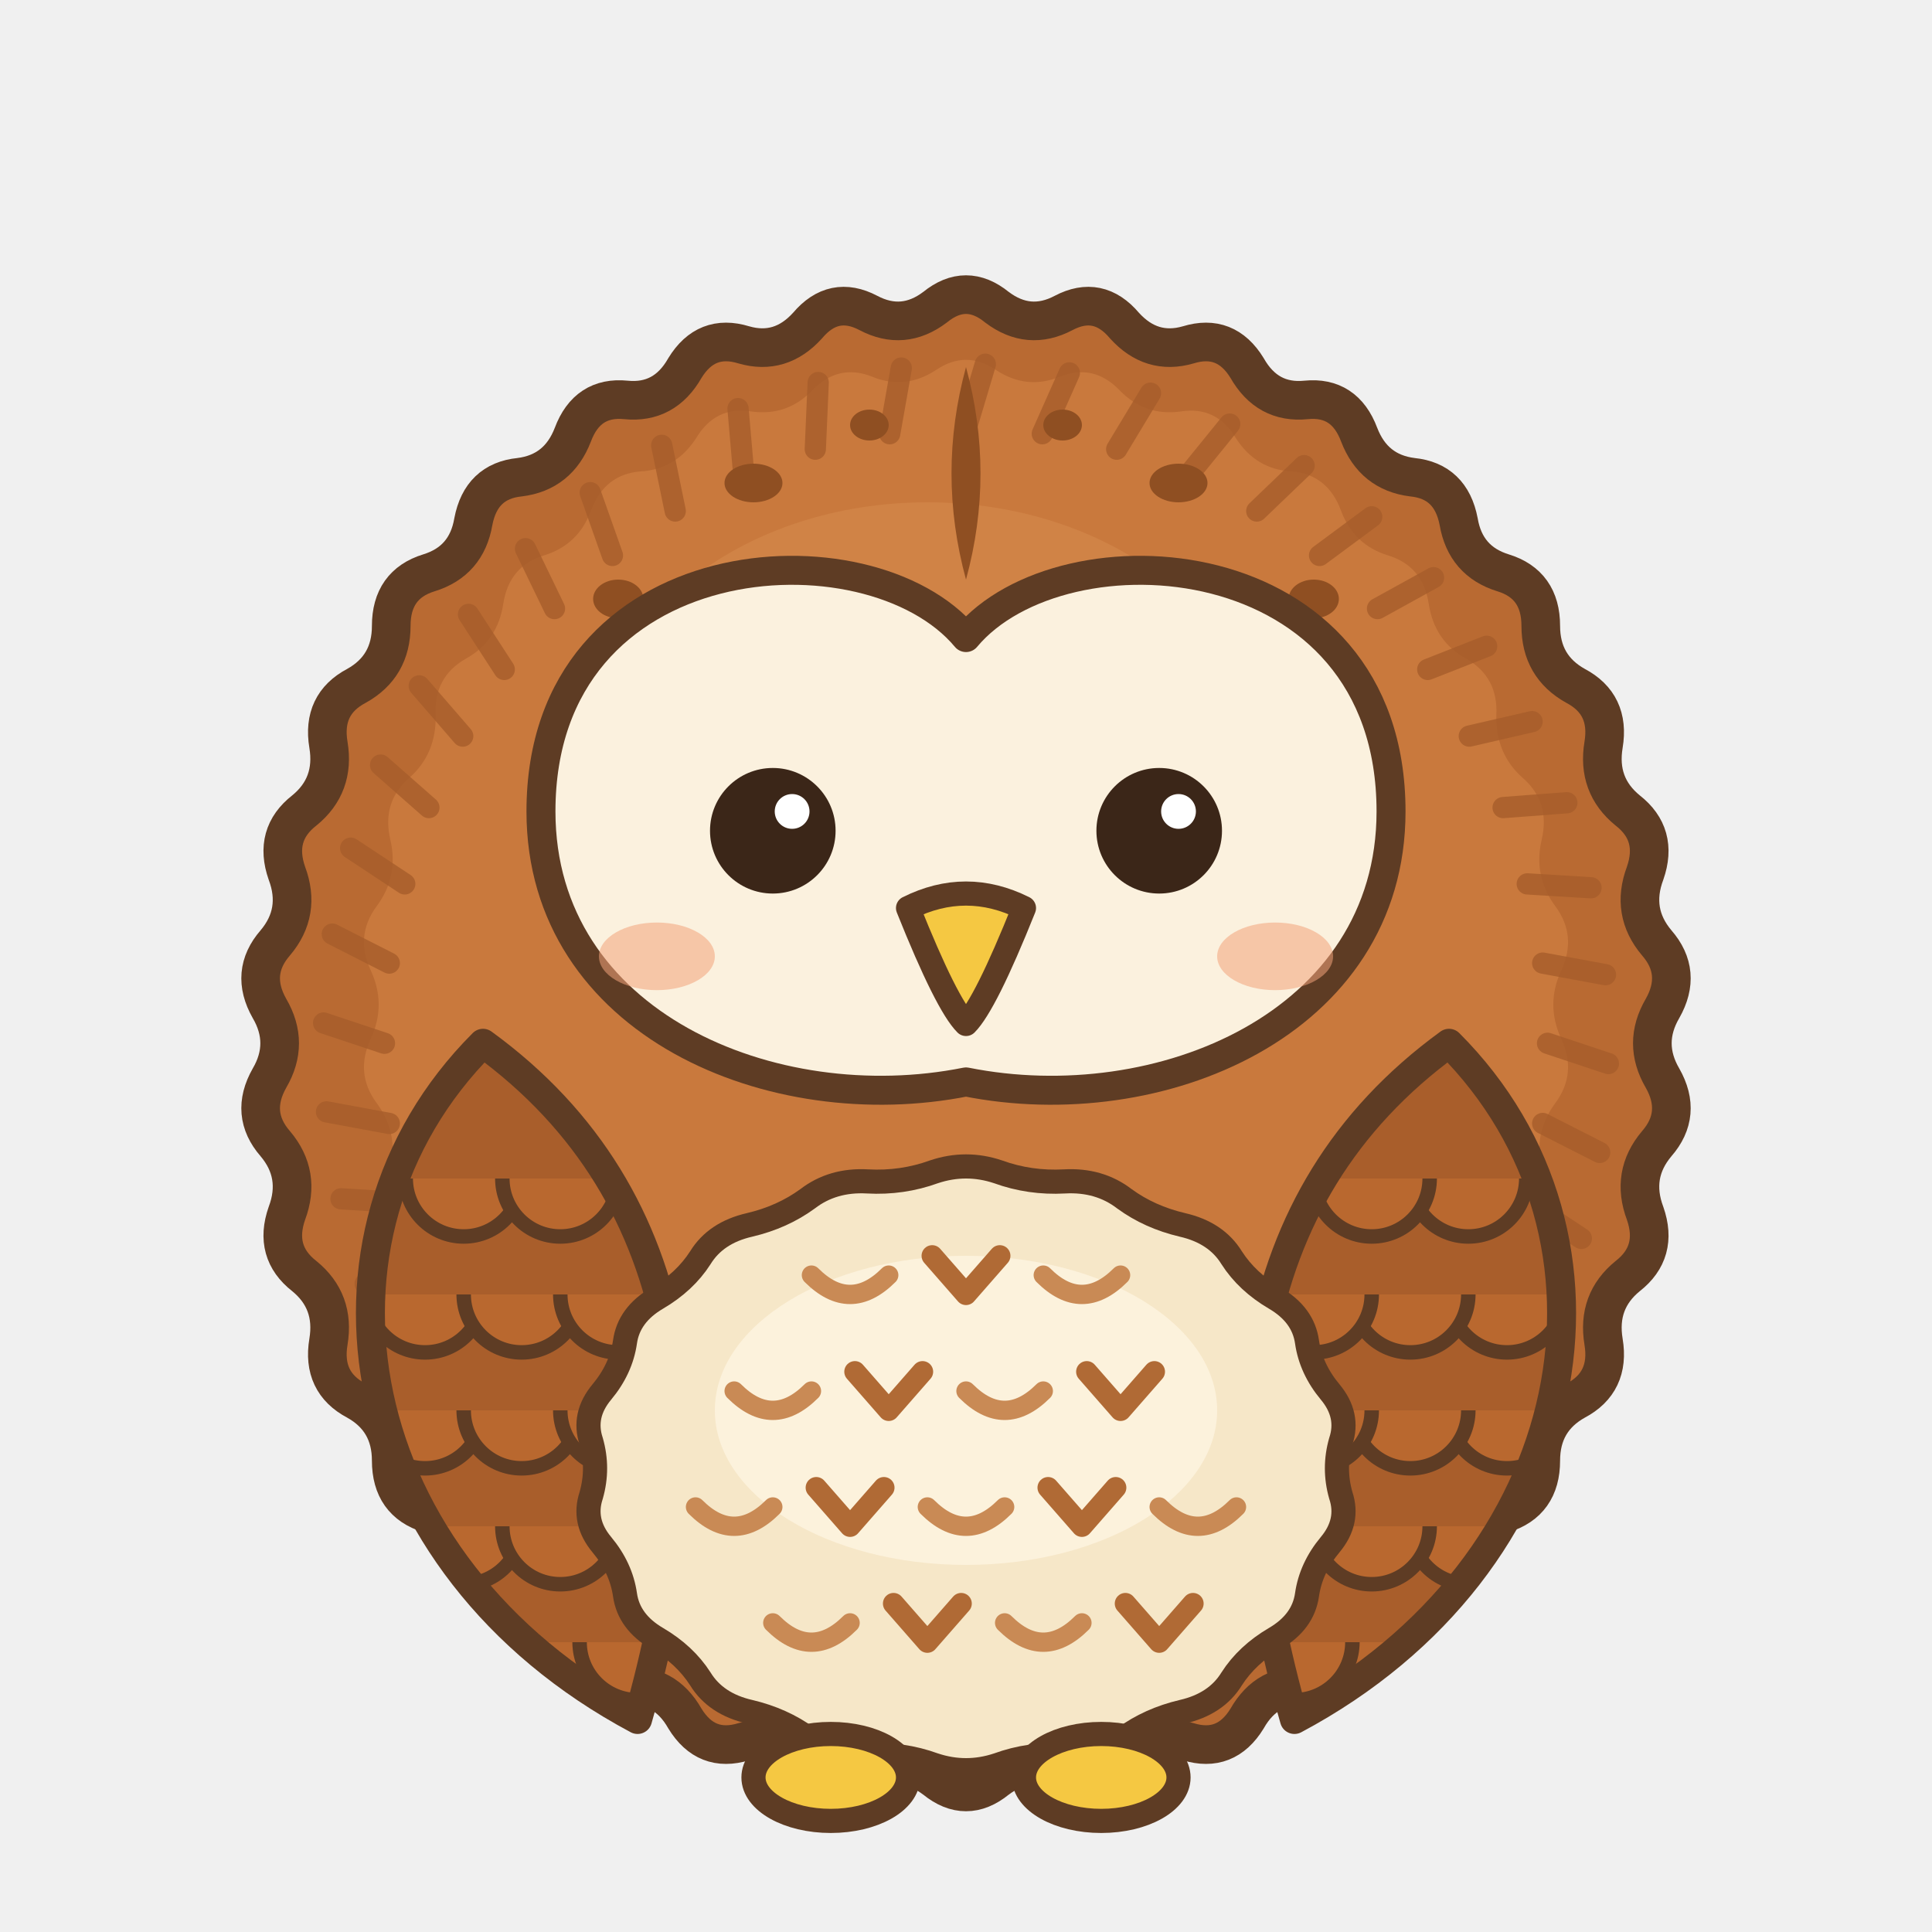
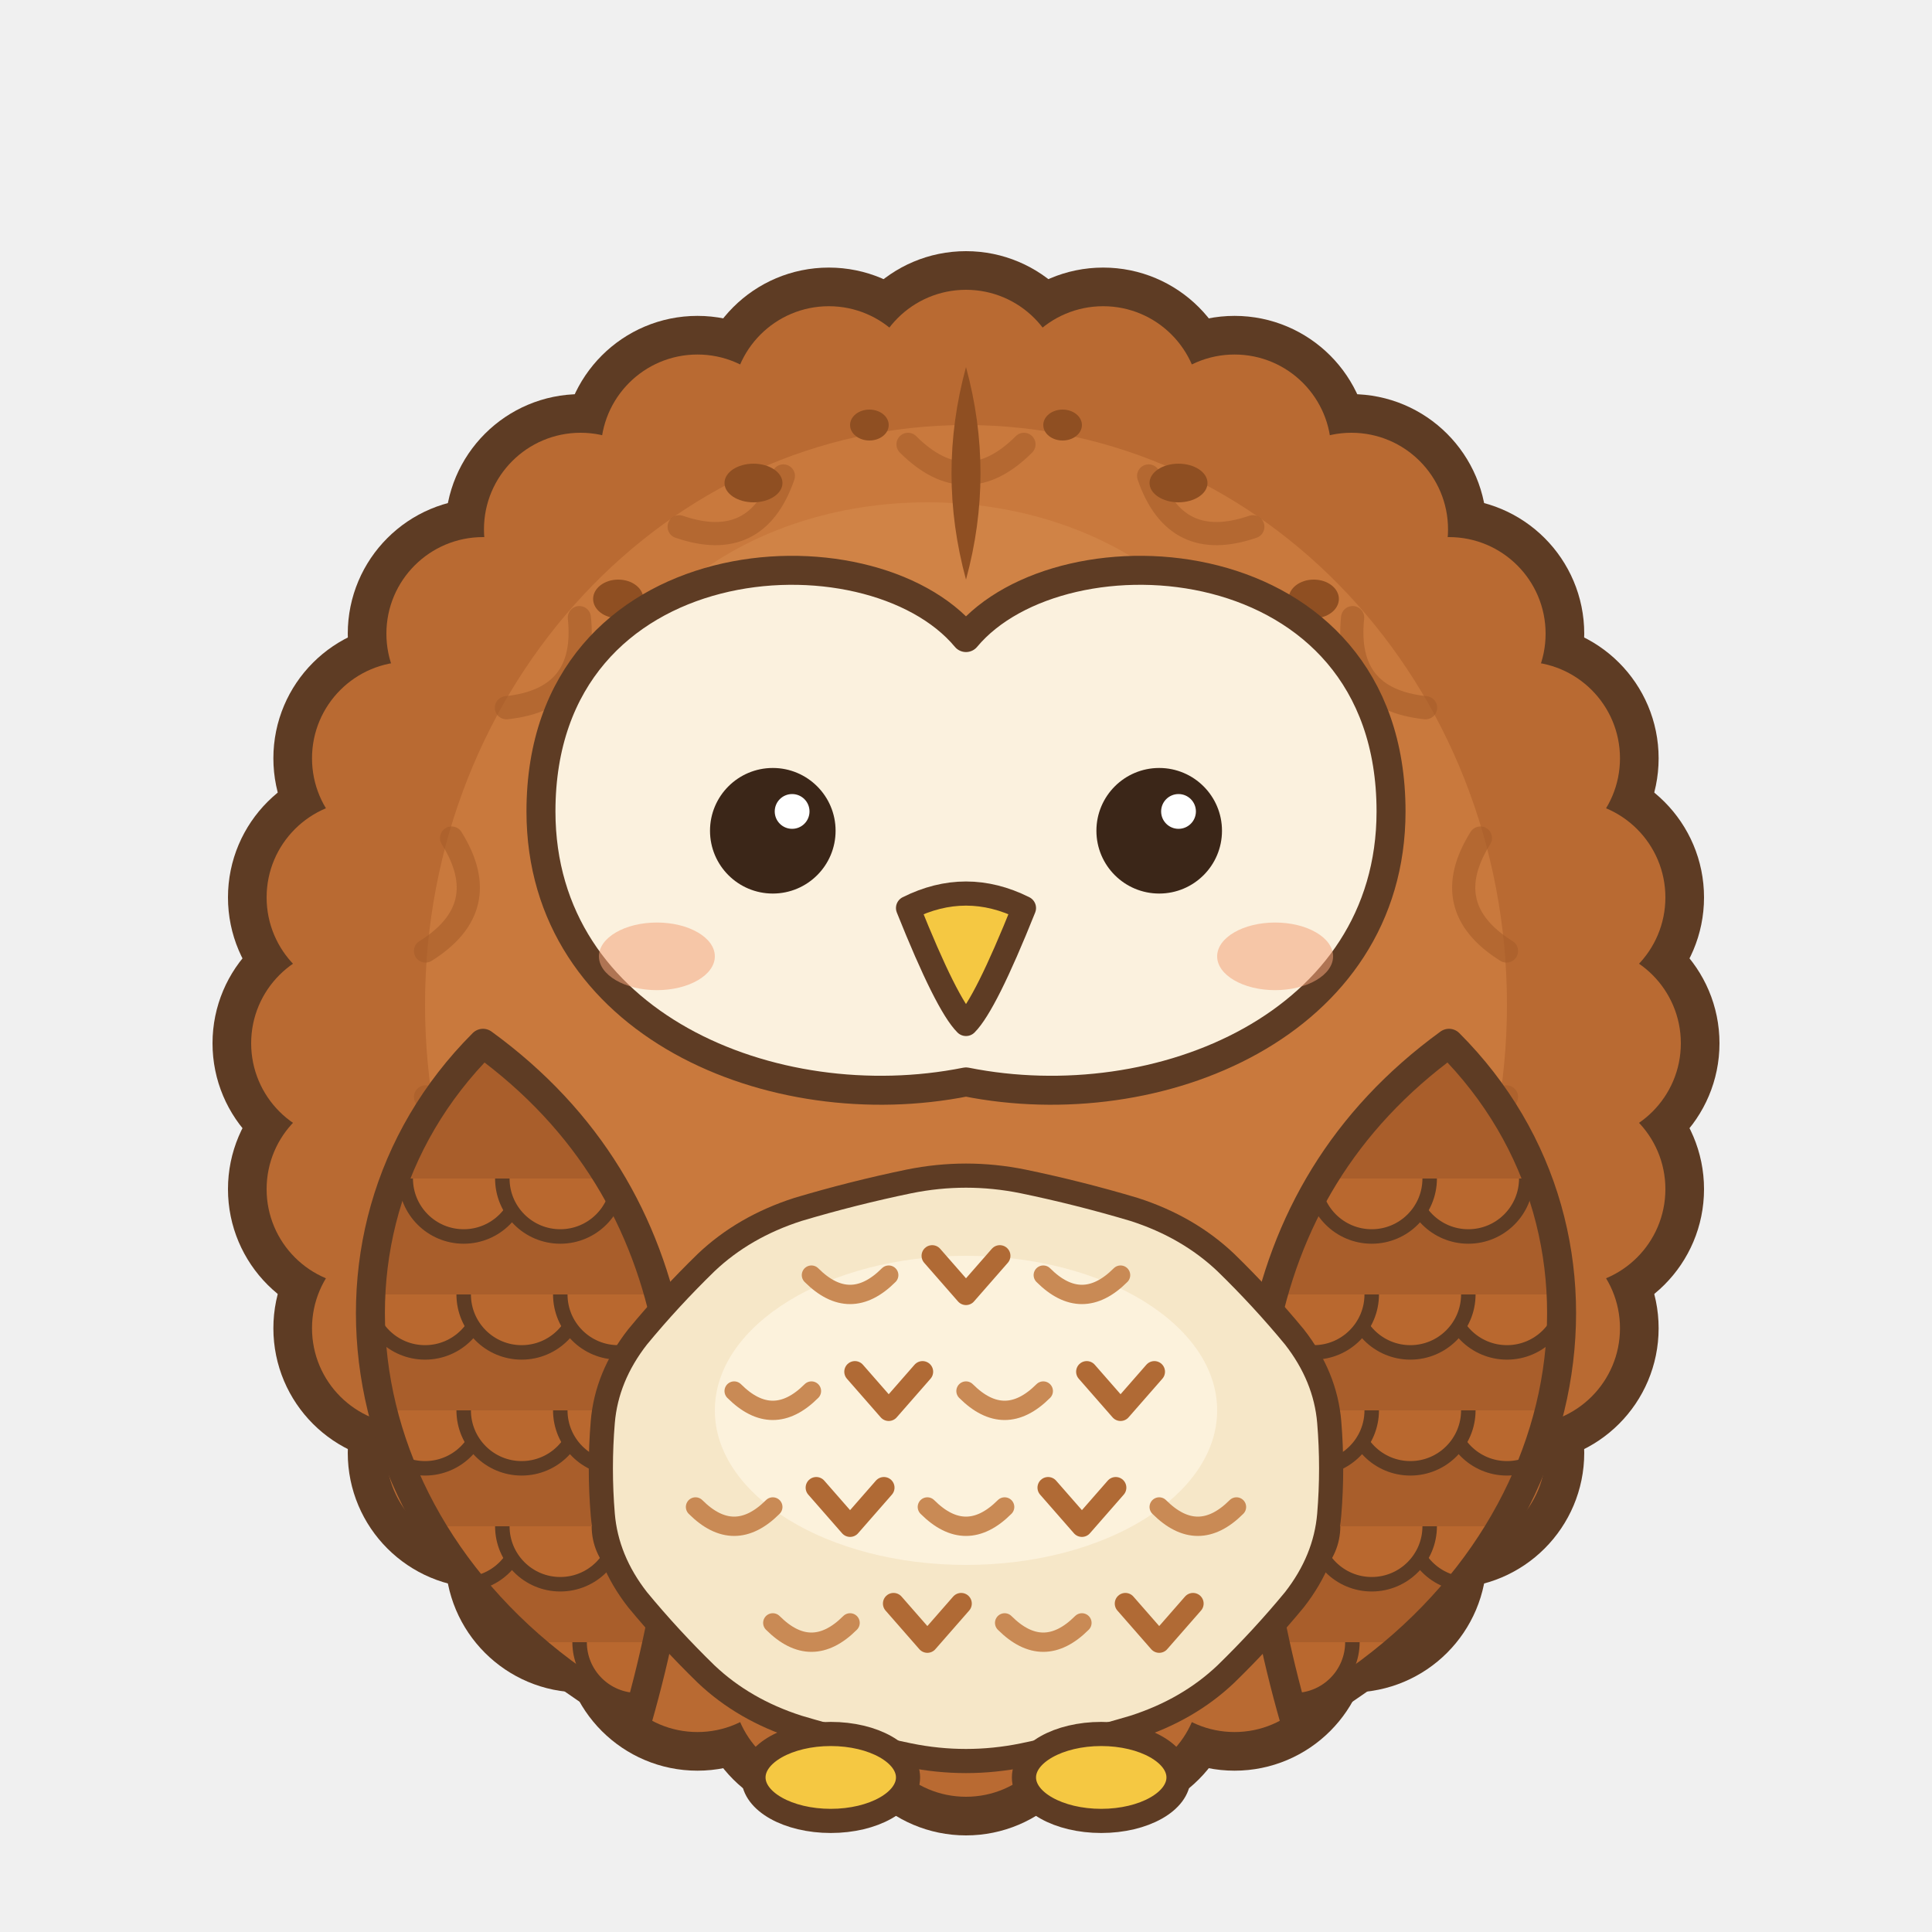
<svg xmlns="http://www.w3.org/2000/svg" viewBox="0 0 200 200">
-   <path d="M172.1 111.6 Q174.2 115.3 171.5 118.4 Q168.8 121.6 170.3 125.6 Q171.7 129.6 168.5 132.1 Q165.3 134.7 166.0 138.9 Q166.7 143.1 163.1 145.0 Q159.5 147.0 159.5 151.2 Q159.5 155.5 155.6 156.7 Q151.7 157.9 151.0 162.0 Q150.2 166.2 146.2 166.6 Q142.2 167.1 140.7 171.0 Q139.2 175.0 135.2 174.6 Q131.2 174.2 129.1 177.9 Q126.9 181.5 123.0 180.3 Q119.2 179.2 116.4 182.3 Q113.7 185.5 110.1 183.6 Q106.5 181.7 103.2 184.2 Q100.0 186.8 96.8 184.2 Q93.5 181.7 89.9 183.6 Q86.3 185.5 83.6 182.3 Q80.8 179.2 77.0 180.3 Q73.1 181.5 70.9 177.9 Q68.8 174.2 64.8 174.6 Q60.8 175.0 59.3 171.0 Q57.8 167.1 53.8 166.6 Q49.8 166.2 49.0 162.0 Q48.3 157.9 44.4 156.7 Q40.5 155.5 40.5 151.2 Q40.5 147.0 36.9 145.0 Q33.3 143.1 34.0 138.9 Q34.7 134.7 31.5 132.1 Q28.3 129.6 29.7 125.6 Q31.2 121.6 28.5 118.4 Q25.8 115.3 27.9 111.6 Q30.0 108.0 27.9 104.4 Q25.8 100.7 28.5 97.6 Q31.2 94.4 29.7 90.4 Q28.3 86.4 31.5 83.9 Q34.7 81.3 34.0 77.1 Q33.3 72.9 36.9 71.0 Q40.5 69.0 40.5 64.8 Q40.5 60.5 44.4 59.3 Q48.3 58.1 49.0 54.0 Q49.8 49.8 53.8 49.4 Q57.8 48.9 59.3 45.0 Q60.8 41.0 64.8 41.4 Q68.8 41.8 70.9 38.1 Q73.1 34.5 77.0 35.7 Q80.8 36.8 83.6 33.7 Q86.3 30.5 89.9 32.4 Q93.5 34.3 96.8 31.8 Q100.0 29.2 103.2 31.8 Q106.5 34.3 110.1 32.4 Q113.7 30.5 116.4 33.7 Q119.2 36.8 123.0 35.7 Q126.9 34.5 129.1 38.1 Q131.2 41.8 135.2 41.4 Q139.2 41.0 140.7 45.0 Q142.2 48.9 146.2 49.4 Q150.2 49.8 151.0 54.0 Q151.7 58.1 155.6 59.3 Q159.5 60.5 159.5 64.8 Q159.5 69.0 163.1 71.0 Q166.7 72.9 166.0 77.1 Q165.3 81.3 168.5 83.9 Q171.7 86.4 170.3 90.4 Q168.8 94.4 171.5 97.6 Q174.2 100.7 172.1 104.4 Q170.0 108.0 172.1 111.6 Z" fill="#b96a32" stroke="#5e3c24" stroke-width="4" stroke-linejoin="round" />
-   <path d="M161.6 107.5 Q163.3 111.1 161.0 114.2 Q158.7 117.3 159.6 121.1 Q160.5 125.0 157.6 127.5 Q154.8 130.0 154.9 134.0 Q155.1 137.9 151.8 139.8 Q148.5 141.6 147.9 145.5 Q147.3 149.4 143.7 150.5 Q140.1 151.6 138.8 155.2 Q137.4 158.9 133.7 159.2 Q130.0 159.4 127.9 162.7 Q125.9 166.0 122.2 165.4 Q118.5 164.9 115.9 167.6 Q113.2 170.4 109.7 169.0 Q106.3 167.6 103.1 169.7 Q100.0 171.8 96.9 169.7 Q93.7 167.6 90.3 169.0 Q86.8 170.4 84.1 167.6 Q81.5 164.9 77.8 165.4 Q74.1 166.0 72.1 162.7 Q70.0 159.4 66.3 159.2 Q62.6 158.9 61.2 155.2 Q59.9 151.6 56.3 150.5 Q52.7 149.4 52.1 145.5 Q51.5 141.6 48.2 139.8 Q44.9 137.9 45.1 134.0 Q45.2 130.0 42.4 127.5 Q39.5 125.0 40.4 121.1 Q41.3 117.3 39.0 114.2 Q36.7 111.1 38.4 107.5 Q40.0 104.0 38.4 100.5 Q36.7 96.9 39.0 93.8 Q41.3 90.7 40.4 86.9 Q39.5 83.0 42.4 80.5 Q45.2 78.0 45.1 74.0 Q44.9 70.1 48.2 68.2 Q51.5 66.4 52.1 62.5 Q52.7 58.6 56.3 57.5 Q59.9 56.4 61.2 52.8 Q62.6 49.1 66.3 48.8 Q70.0 48.6 72.1 45.3 Q74.1 42.0 77.8 42.6 Q81.5 43.1 84.1 40.4 Q86.8 37.6 90.3 39.0 Q93.7 40.4 96.9 38.3 Q100.0 36.2 103.1 38.3 Q106.3 40.4 109.7 39.0 Q113.2 37.6 115.9 40.4 Q118.5 43.1 122.2 42.6 Q125.9 42.0 127.9 45.3 Q130.0 48.6 133.7 48.8 Q137.4 49.1 138.8 52.8 Q140.1 56.4 143.7 57.5 Q147.3 58.6 147.9 62.5 Q148.5 66.4 151.8 68.2 Q155.1 70.1 154.9 74.0 Q154.8 78.0 157.6 80.5 Q160.5 83.0 159.6 86.9 Q158.7 90.7 161.0 93.8 Q163.3 96.9 161.6 100.5 Q160.0 104.0 161.6 107.5 Z" fill="#c9793d" />
+   <circle cx="164.0" cy="108.0" r="10" fill="none" stroke="#5e3c24" stroke-width="8" />
+   <circle cx="162.4" cy="123.1" r="10" fill="none" stroke="#5e3c24" stroke-width="8" />
+   <circle cx="157.7" cy="137.5" r="10" fill="none" stroke="#5e3c24" stroke-width="8" />
+   <circle cx="150.0" cy="150.4" r="10" fill="none" stroke="#5e3c24" stroke-width="8" />
+   <circle cx="139.9" cy="161.2" r="10" fill="none" stroke="#5e3c24" stroke-width="8" />
+   <circle cx="127.8" cy="169.3" r="10" fill="none" stroke="#5e3c24" stroke-width="8" />
+   <circle cx="114.2" cy="174.3" r="10" fill="none" stroke="#5e3c24" stroke-width="8" />
+   <circle cx="100.0" cy="176.0" r="10" fill="none" stroke="#5e3c24" stroke-width="8" />
+   <circle cx="85.8" cy="174.3" r="10" fill="none" stroke="#5e3c24" stroke-width="8" />
+   <circle cx="72.2" cy="169.3" r="10" fill="none" stroke="#5e3c24" stroke-width="8" />
+   <circle cx="60.1" cy="161.2" r="10" fill="none" stroke="#5e3c24" stroke-width="8" />
+   <circle cx="50.0" cy="150.4" r="10" fill="none" stroke="#5e3c24" stroke-width="8" />
+   <circle cx="42.3" cy="137.5" r="10" fill="none" stroke="#5e3c24" stroke-width="8" />
+   <circle cx="37.6" cy="123.1" r="10" fill="none" stroke="#5e3c24" stroke-width="8" />
+   <circle cx="36.0" cy="108.0" r="10" fill="none" stroke="#5e3c24" stroke-width="8" />
+   <circle cx="37.6" cy="92.9" r="10" fill="none" stroke="#5e3c24" stroke-width="8" />
+   <circle cx="42.3" cy="78.5" r="10" fill="none" stroke="#5e3c24" stroke-width="8" />
+   <circle cx="50.0" cy="65.6" r="10" fill="none" stroke="#5e3c24" stroke-width="8" />
+   <circle cx="60.1" cy="54.8" r="10" fill="none" stroke="#5e3c24" stroke-width="8" />
+   <circle cx="72.2" cy="46.7" r="10" fill="none" stroke="#5e3c24" stroke-width="8" />
+   <circle cx="85.8" cy="41.7" r="10" fill="none" stroke="#5e3c24" stroke-width="8" />
+   <circle cx="100.0" cy="40.0" r="10" fill="none" stroke="#5e3c24" stroke-width="8" />
+   <circle cx="114.2" cy="41.7" r="10" fill="none" stroke="#5e3c24" stroke-width="8" />
+   <circle cx="127.8" cy="46.7" r="10" fill="none" stroke="#5e3c24" stroke-width="8" />
+   <circle cx="139.9" cy="54.8" r="10" fill="none" stroke="#5e3c24" stroke-width="8" />
+   <circle cx="150.0" cy="65.6" r="10" fill="none" stroke="#5e3c24" stroke-width="8" />
+   <circle cx="157.7" cy="78.5" r="10" fill="none" stroke="#5e3c24" stroke-width="8" />
+   <circle cx="162.4" cy="92.9" r="10" fill="none" stroke="#5e3c24" stroke-width="8" />
+   <ellipse cx="100" cy="108" rx="64" ry="68" fill="#b96a32" stroke="#5e3c24" stroke-width="8" />
+   <circle cx="164.0" cy="108.0" r="10" fill="#b96a32" />
+   <circle cx="162.4" cy="123.1" r="10" fill="#b96a32" />
+   <circle cx="157.7" cy="137.5" r="10" fill="#b96a32" />
+   <circle cx="150.0" cy="150.4" r="10" fill="#b96a32" />
+   <circle cx="139.9" cy="161.2" r="10" fill="#b96a32" />
+   <circle cx="127.8" cy="169.3" r="10" fill="#b96a32" />
+   <circle cx="114.2" cy="174.3" r="10" fill="#b96a32" />
+   <circle cx="100.0" cy="176.0" r="10" fill="#b96a32" />
+   <circle cx="85.8" cy="174.3" r="10" fill="#b96a32" />
+   <circle cx="72.2" cy="169.3" r="10" fill="#b96a32" />
+   <circle cx="60.1" cy="161.2" r="10" fill="#b96a32" />
+   <circle cx="50.0" cy="150.4" r="10" fill="#b96a32" />
+   <circle cx="42.3" cy="137.5" r="10" fill="#b96a32" />
+   <circle cx="37.6" cy="123.1" r="10" fill="#b96a32" />
+   <circle cx="36.0" cy="108.0" r="10" fill="#b96a32" />
+   <circle cx="37.6" cy="92.9" r="10" fill="#b96a32" />
+   <circle cx="42.3" cy="78.5" r="10" fill="#b96a32" />
+   <circle cx="50.0" cy="65.6" r="10" fill="#b96a32" />
+   <circle cx="60.1" cy="54.8" r="10" fill="#b96a32" />
+   <circle cx="72.2" cy="46.7" r="10" fill="#b96a32" />
+   <circle cx="85.8" cy="41.7" r="10" fill="#b96a32" />
+   <circle cx="100.0" cy="40.0" r="10" fill="#b96a32" />
+   <circle cx="114.2" cy="41.7" r="10" fill="#b96a32" />
+   <circle cx="127.8" cy="46.7" r="10" fill="#b96a32" />
+   <circle cx="139.9" cy="54.8" r="10" fill="#b96a32" />
+   <circle cx="150.0" cy="65.6" r="10" fill="#b96a32" />
+   <circle cx="157.7" cy="78.5" r="10" fill="#b96a32" />
+   <circle cx="162.4" cy="92.9" r="10" fill="#b96a32" />
+   <ellipse cx="100" cy="108" rx="64" ry="68" fill="#b96a32" />
+   <ellipse cx="100" cy="104" rx="56" ry="60" fill="#c9793d" />
  <ellipse cx="96" cy="78" rx="34" ry="26" fill="#d68b4d" opacity=".55" />
-   <path d="M160.2 108.0 L166.5 110.1" stroke="#a65d2a" stroke-width="2.2" stroke-linecap="round" opacity=".8" />
-   <path d="M159.7 116.3 L165.6 119.3" stroke="#a65d2a" stroke-width="2.2" stroke-linecap="round" opacity=".8" />
-   <path d="M158.1 124.5 L163.7 128.2" stroke="#a65d2a" stroke-width="2.2" stroke-linecap="round" opacity=".8" />
-   <path d="M155.6 132.4 L160.6 136.8" stroke="#a65d2a" stroke-width="2.2" stroke-linecap="round" opacity=".8" />
-   <path d="M152.1 139.8 L156.6 145.0" stroke="#a65d2a" stroke-width="2.2" stroke-linecap="round" opacity=".8" />
-   <path d="M47.9 139.8 L41.4 141.3" stroke="#a65d2a" stroke-width="2.2" stroke-linecap="round" opacity=".8" />
-   <path d="M44.4 132.4 L37.8 132.9" stroke="#a65d2a" stroke-width="2.2" stroke-linecap="round" opacity=".8" />
-   <path d="M41.9 124.5 L35.3 124.1" stroke="#a65d2a" stroke-width="2.2" stroke-linecap="round" opacity=".8" />
-   <path d="M40.3 116.3 L33.8 115.1" stroke="#a65d2a" stroke-width="2.2" stroke-linecap="round" opacity=".8" />
-   <path d="M39.8 108.0 L33.5 105.9" stroke="#a65d2a" stroke-width="2.2" stroke-linecap="round" opacity=".8" />
-   <path d="M40.3 99.7 L34.4 96.7" stroke="#a65d2a" stroke-width="2.2" stroke-linecap="round" opacity=".8" />
-   <path d="M41.9 91.5 L36.3 87.8" stroke="#a65d2a" stroke-width="2.2" stroke-linecap="round" opacity=".8" />
-   <path d="M44.4 83.6 L39.4 79.2" stroke="#a65d2a" stroke-width="2.2" stroke-linecap="round" opacity=".8" />
-   <path d="M47.9 76.2 L43.4 71.0" stroke="#a65d2a" stroke-width="2.2" stroke-linecap="round" opacity=".8" />
-   <path d="M52.2 69.3 L48.5 63.6" stroke="#a65d2a" stroke-width="2.2" stroke-linecap="round" opacity=".8" />
-   <path d="M57.4 63.0 L54.4 56.8" stroke="#a65d2a" stroke-width="2.2" stroke-linecap="round" opacity=".8" />
-   <path d="M63.4 57.5 L61.1 51.0" stroke="#a65d2a" stroke-width="2.2" stroke-linecap="round" opacity=".8" />
-   <path d="M69.9 52.9 L68.5 46.1" stroke="#a65d2a" stroke-width="2.2" stroke-linecap="round" opacity=".8" />
-   <path d="M77.0 49.2 L76.4 42.3" stroke="#a65d2a" stroke-width="2.2" stroke-linecap="round" opacity=".8" />
-   <path d="M84.4 46.5 L84.7 39.6" stroke="#a65d2a" stroke-width="2.2" stroke-linecap="round" opacity=".8" />
-   <path d="M92.1 44.9 L93.3 38.1" stroke="#a65d2a" stroke-width="2.2" stroke-linecap="round" opacity=".8" />
-   <path d="M100.0 44.4 L102.0 37.7" stroke="#a65d2a" stroke-width="2.2" stroke-linecap="round" opacity=".8" />
-   <path d="M107.9 44.9 L110.7 38.6" stroke="#a65d2a" stroke-width="2.2" stroke-linecap="round" opacity=".8" />
-   <path d="M115.6 46.5 L119.1 40.7" stroke="#a65d2a" stroke-width="2.2" stroke-linecap="round" opacity=".8" />
-   <path d="M123.0 49.2 L127.3 43.9" stroke="#a65d2a" stroke-width="2.2" stroke-linecap="round" opacity=".8" />
-   <path d="M130.1 52.9 L135.0 48.2" stroke="#a65d2a" stroke-width="2.2" stroke-linecap="round" opacity=".8" />
-   <path d="M136.6 57.5 L142.0 53.5" stroke="#a65d2a" stroke-width="2.2" stroke-linecap="round" opacity=".8" />
-   <path d="M142.6 63.0 L148.4 59.8" stroke="#a65d2a" stroke-width="2.2" stroke-linecap="round" opacity=".8" />
-   <path d="M147.8 69.3 L153.9 66.9" stroke="#a65d2a" stroke-width="2.2" stroke-linecap="round" opacity=".8" />
-   <path d="M152.1 76.2 L158.6 74.7" stroke="#a65d2a" stroke-width="2.2" stroke-linecap="round" opacity=".8" />
-   <path d="M155.6 83.6 L162.2 83.1" stroke="#a65d2a" stroke-width="2.2" stroke-linecap="round" opacity=".8" />
-   <path d="M158.1 91.5 L164.7 91.9" stroke="#a65d2a" stroke-width="2.2" stroke-linecap="round" opacity=".8" />
-   <path d="M159.7 99.7 L166.2 100.9" stroke="#a65d2a" stroke-width="2.2" stroke-linecap="round" opacity=".8" />
+   <path d="M148.6 119.4 q6 6 12 0" transform="rotate(103 154.6 119.4)" stroke="#a65d2a" stroke-width="2.4" fill="none" stroke-linecap="round" opacity=".6" />
+   <path d="M39.4 119.4 q6 6 12 0" transform="rotate(257 45.4 119.4)" stroke="#a65d2a" stroke-width="2.4" fill="none" stroke-linecap="round" opacity=".6" />
+   <path d="M39.4 92.6 q6 6 12 0" transform="rotate(283 45.4 92.6)" stroke="#a65d2a" stroke-width="2.4" fill="none" stroke-linecap="round" opacity=".6" />
+   <path d="M50.2 68.6 q6 6 12 0" transform="rotate(309 56.2 68.6)" stroke="#a65d2a" stroke-width="2.4" fill="none" stroke-linecap="round" opacity=".6" />
+   <path d="M69.7 51.9 q6 6 12 0" transform="rotate(334 75.7 51.9)" stroke="#a65d2a" stroke-width="2.4" fill="none" stroke-linecap="round" opacity=".6" />
+   <path d="M94.0 46.0 q6 6 12 0" transform="rotate(360 100.0 46.0)" stroke="#a65d2a" stroke-width="2.4" fill="none" stroke-linecap="round" opacity=".6" />
+   <path d="M118.3 51.9 q6 6 12 0" transform="rotate(386 124.3 51.9)" stroke="#a65d2a" stroke-width="2.4" fill="none" stroke-linecap="round" opacity=".6" />
+   <path d="M137.8 68.6 q6 6 12 0" transform="rotate(411 143.8 68.6)" stroke="#a65d2a" stroke-width="2.4" fill="none" stroke-linecap="round" opacity=".6" />
+   <path d="M148.6 92.6 q6 6 12 0" transform="rotate(437 154.6 92.6)" stroke="#a65d2a" stroke-width="2.4" fill="none" stroke-linecap="round" opacity=".6" />
  <g fill="#8f4f22">
    <ellipse cx="78" cy="50" rx="3" ry="2" />
    <ellipse cx="122" cy="50" rx="3" ry="2" />
    <ellipse cx="64" cy="62" rx="2.6" ry="2" />
    <ellipse cx="136" cy="62" rx="2.6" ry="2" />
    <ellipse cx="90" cy="44" rx="2" ry="1.6" />
    <ellipse cx="110" cy="44" rx="2" ry="1.6" />
  </g>
  <path d="M100 38 Q97 49 100 60 Q103 49 100 38z" fill="#8f4f22" />
  <clipPath id="wL">
    <path d="M50 108 C30 128 36 162 66 178 C74 150 72 124 50 108Z" />
  </clipPath>
  <path d="M50 108 C30 128 36 162 66 178 C74 150 72 124 50 108Z" fill="#a95e2b" />
  <g clip-path="url(#wL)">
    <path d="M42.0 122 a6 6 0 0 0 12 0" fill="#b9682f" stroke="#5e3c24" stroke-width="1.5" />
    <path d="M52.0 122 a6 6 0 0 0 12 0" fill="#b9682f" stroke="#5e3c24" stroke-width="1.5" />
    <path d="M38.0 134 a6 6 0 0 0 12 0" fill="#b9682f" stroke="#5e3c24" stroke-width="1.5" />
    <path d="M48.0 134 a6 6 0 0 0 12 0" fill="#b9682f" stroke="#5e3c24" stroke-width="1.5" />
    <path d="M58.0 134 a6 6 0 0 0 12 0" fill="#b9682f" stroke="#5e3c24" stroke-width="1.5" />
    <path d="M38.0 146 a6 6 0 0 0 12 0" fill="#b9682f" stroke="#5e3c24" stroke-width="1.5" />
    <path d="M48.0 146 a6 6 0 0 0 12 0" fill="#b9682f" stroke="#5e3c24" stroke-width="1.5" />
    <path d="M58.0 146 a6 6 0 0 0 12 0" fill="#b9682f" stroke="#5e3c24" stroke-width="1.5" />
    <path d="M42.0 158 a6 6 0 0 0 12 0" fill="#b9682f" stroke="#5e3c24" stroke-width="1.5" />
    <path d="M52.0 158 a6 6 0 0 0 12 0" fill="#b9682f" stroke="#5e3c24" stroke-width="1.5" />
    <path d="M62.0 158 a6 6 0 0 0 12 0" fill="#b9682f" stroke="#5e3c24" stroke-width="1.5" />
    <path d="M50.0 170 a6 6 0 0 0 12 0" fill="#b9682f" stroke="#5e3c24" stroke-width="1.5" />
    <path d="M60.0 170 a6 6 0 0 0 12 0" fill="#b9682f" stroke="#5e3c24" stroke-width="1.5" />
  </g>
  <path d="M50 108 C30 128 36 162 66 178 C74 150 72 124 50 108Z" fill="none" stroke="#5e3c24" stroke-width="3" stroke-linejoin="round" />
  <clipPath id="wR">
    <path d="M150 108 C170 128 164 162 134 178 C126 150 128 124 150 108Z" />
  </clipPath>
  <path d="M150 108 C170 128 164 162 134 178 C126 150 128 124 150 108Z" fill="#a95e2b" />
  <g clip-path="url(#wR)">
    <path d="M146.0 122 a6 6 0 0 0 12 0" fill="#b9682f" stroke="#5e3c24" stroke-width="1.5" />
    <path d="M136.0 122 a6 6 0 0 0 12 0" fill="#b9682f" stroke="#5e3c24" stroke-width="1.5" />
    <path d="M150.0 134 a6 6 0 0 0 12 0" fill="#b9682f" stroke="#5e3c24" stroke-width="1.5" />
    <path d="M140.0 134 a6 6 0 0 0 12 0" fill="#b9682f" stroke="#5e3c24" stroke-width="1.5" />
    <path d="M130.0 134 a6 6 0 0 0 12 0" fill="#b9682f" stroke="#5e3c24" stroke-width="1.5" />
    <path d="M150.0 146 a6 6 0 0 0 12 0" fill="#b9682f" stroke="#5e3c24" stroke-width="1.5" />
    <path d="M140.0 146 a6 6 0 0 0 12 0" fill="#b9682f" stroke="#5e3c24" stroke-width="1.5" />
    <path d="M130.0 146 a6 6 0 0 0 12 0" fill="#b9682f" stroke="#5e3c24" stroke-width="1.5" />
    <path d="M146.0 158 a6 6 0 0 0 12 0" fill="#b9682f" stroke="#5e3c24" stroke-width="1.5" />
    <path d="M136.0 158 a6 6 0 0 0 12 0" fill="#b9682f" stroke="#5e3c24" stroke-width="1.5" />
    <path d="M126.0 158 a6 6 0 0 0 12 0" fill="#b9682f" stroke="#5e3c24" stroke-width="1.5" />
    <path d="M138.0 170 a6 6 0 0 0 12 0" fill="#b9682f" stroke="#5e3c24" stroke-width="1.5" />
    <path d="M128.0 170 a6 6 0 0 0 12 0" fill="#b9682f" stroke="#5e3c24" stroke-width="1.5" />
  </g>
  <path d="M150 108 C170 128 164 162 134 178 C126 150 128 124 150 108Z" fill="none" stroke="#5e3c24" stroke-width="3" stroke-linejoin="round" />
-   <path d="M138.8 154.8 Q139.7 157.5 137.7 159.9 Q135.7 162.3 135.3 165.1 Q134.9 167.9 132.0 169.6 Q129.1 171.3 127.5 173.8 Q125.9 176.4 122.4 177.2 Q119.0 178.0 116.4 179.9 Q113.8 181.9 110.2 181.7 Q106.6 181.5 103.3 182.7 Q100.0 183.8 96.7 182.7 Q93.4 181.5 89.8 181.7 Q86.2 181.9 83.6 179.9 Q81.0 178.0 77.6 177.2 Q74.1 176.4 72.5 173.8 Q70.9 171.3 68.0 169.6 Q65.1 167.9 64.7 165.1 Q64.3 162.3 62.3 159.9 Q60.3 157.5 61.2 154.8 Q62.0 152.0 61.2 149.2 Q60.3 146.5 62.3 144.1 Q64.3 141.7 64.7 138.9 Q65.1 136.1 68.0 134.4 Q70.9 132.7 72.5 130.2 Q74.1 127.6 77.6 126.8 Q81.0 126.0 83.6 124.1 Q86.2 122.1 89.8 122.3 Q93.4 122.5 96.7 121.3 Q100.0 120.2 103.3 121.3 Q106.6 122.5 110.2 122.3 Q113.8 122.1 116.4 124.1 Q119.0 126.0 122.4 126.8 Q125.9 127.6 127.5 130.2 Q129.1 132.7 132.0 134.4 Q134.9 136.1 135.3 138.9 Q135.7 141.7 137.7 144.1 Q139.7 146.5 138.8 149.2 Q138.0 152.0 138.8 154.8 Z" fill="#f6e7c8" stroke="#5e3c24" stroke-width="2.5" stroke-linejoin="round" />
+   <path d="M137.6 156.8 Q137.2 161.5 134.0 165.6 Q130.7 169.6 126.9 173.3 Q123.0 177.0 117.4 178.8 Q111.7 180.5 105.9 181.7 Q100.0 182.9 94.1 181.7 Q88.3 180.5 82.6 178.8 Q77.0 177.0 73.1 173.3 Q69.3 169.6 66.0 165.6 Q62.8 161.5 62.4 156.8 Q62.0 152.0 62.4 147.2 Q62.8 142.5 66.0 138.4 Q69.3 134.4 73.1 130.7 Q77.0 127.0 82.6 125.2 Q88.3 123.5 94.1 122.3 Q100.0 121.1 105.9 122.3 Q111.7 123.5 117.4 125.2 Q123.0 127.0 126.9 130.7 Q130.7 134.4 134.0 138.4 Q137.2 142.5 137.6 147.2 Q138.0 152.0 137.6 156.8 Z" fill="#f6e7c8" stroke="#5e3c24" stroke-width="2.5" stroke-linejoin="round" />
  <ellipse cx="100" cy="146" rx="26" ry="16" fill="#fff6e4" opacity=".7" />
  <path d="M84 132 q4 4 8 0" stroke="#c98a55" stroke-width="2" fill="none" stroke-linecap="round" />
  <path d="M96.5 130 L100 134 L103.5 130" stroke="#b06a35" stroke-width="2.2" fill="none" stroke-linecap="round" stroke-linejoin="round" />
  <path d="M108 132 q4 4 8 0" stroke="#c98a55" stroke-width="2" fill="none" stroke-linecap="round" />
  <path d="M76 144 q4 4 8 0" stroke="#c98a55" stroke-width="2" fill="none" stroke-linecap="round" />
  <path d="M88.5 142 L92 146 L95.5 142" stroke="#b06a35" stroke-width="2.2" fill="none" stroke-linecap="round" stroke-linejoin="round" />
  <path d="M100 144 q4 4 8 0" stroke="#c98a55" stroke-width="2" fill="none" stroke-linecap="round" />
  <path d="M112.5 142 L116 146 L119.5 142" stroke="#b06a35" stroke-width="2.2" fill="none" stroke-linecap="round" stroke-linejoin="round" />
  <path d="M72 156 q4 4 8 0" stroke="#c98a55" stroke-width="2" fill="none" stroke-linecap="round" />
  <path d="M84.5 154 L88 158 L91.5 154" stroke="#b06a35" stroke-width="2.2" fill="none" stroke-linecap="round" stroke-linejoin="round" />
  <path d="M96 156 q4 4 8 0" stroke="#c98a55" stroke-width="2" fill="none" stroke-linecap="round" />
  <path d="M108.5 154 L112 158 L115.5 154" stroke="#b06a35" stroke-width="2.2" fill="none" stroke-linecap="round" stroke-linejoin="round" />
  <path d="M120 156 q4 4 8 0" stroke="#c98a55" stroke-width="2" fill="none" stroke-linecap="round" />
  <path d="M80 168 q4 4 8 0" stroke="#c98a55" stroke-width="2" fill="none" stroke-linecap="round" />
  <path d="M92.5 166 L96 170 L99.5 166" stroke="#b06a35" stroke-width="2.2" fill="none" stroke-linecap="round" stroke-linejoin="round" />
  <path d="M104 168 q4 4 8 0" stroke="#c98a55" stroke-width="2" fill="none" stroke-linecap="round" />
  <path d="M116.5 166 L120 170 L123.5 166" stroke="#b06a35" stroke-width="2.2" fill="none" stroke-linecap="round" stroke-linejoin="round" />
  <path d="M100 66 C90 54 56 56 56 84 C56 106 80 116 100 112 C120 116 144 106 144 84 C144 56 110 54 100 66z" fill="#fbf1de" stroke="#5e3c24" stroke-width="3" stroke-linejoin="round" />
  <circle cx="80" cy="86" r="6.5" fill="#3b2618" />
  <circle cx="120" cy="86" r="6.5" fill="#3b2618" />
  <circle cx="82" cy="84" r="1.8" fill="#fff" />
  <circle cx="122" cy="84" r="1.8" fill="#fff" />
  <ellipse cx="68" cy="99" rx="6" ry="3.5" fill="#f2a27a" opacity=".55" />
  <ellipse cx="132" cy="99" rx="6" ry="3.5" fill="#f2a27a" opacity=".55" />
  <path d="M94 94 Q100 91 106 94 Q102 104 100 106 Q98 104 94 94z" fill="#f5c842" stroke="#5e3c24" stroke-width="2.5" stroke-linejoin="round" />
  <g fill="#f5c842" stroke="#5e3c24" stroke-width="2.5">
    <ellipse cx="86" cy="184" rx="8" ry="4.5" />
    <ellipse cx="114" cy="184" rx="8" ry="4.5" />
  </g>
</svg>
